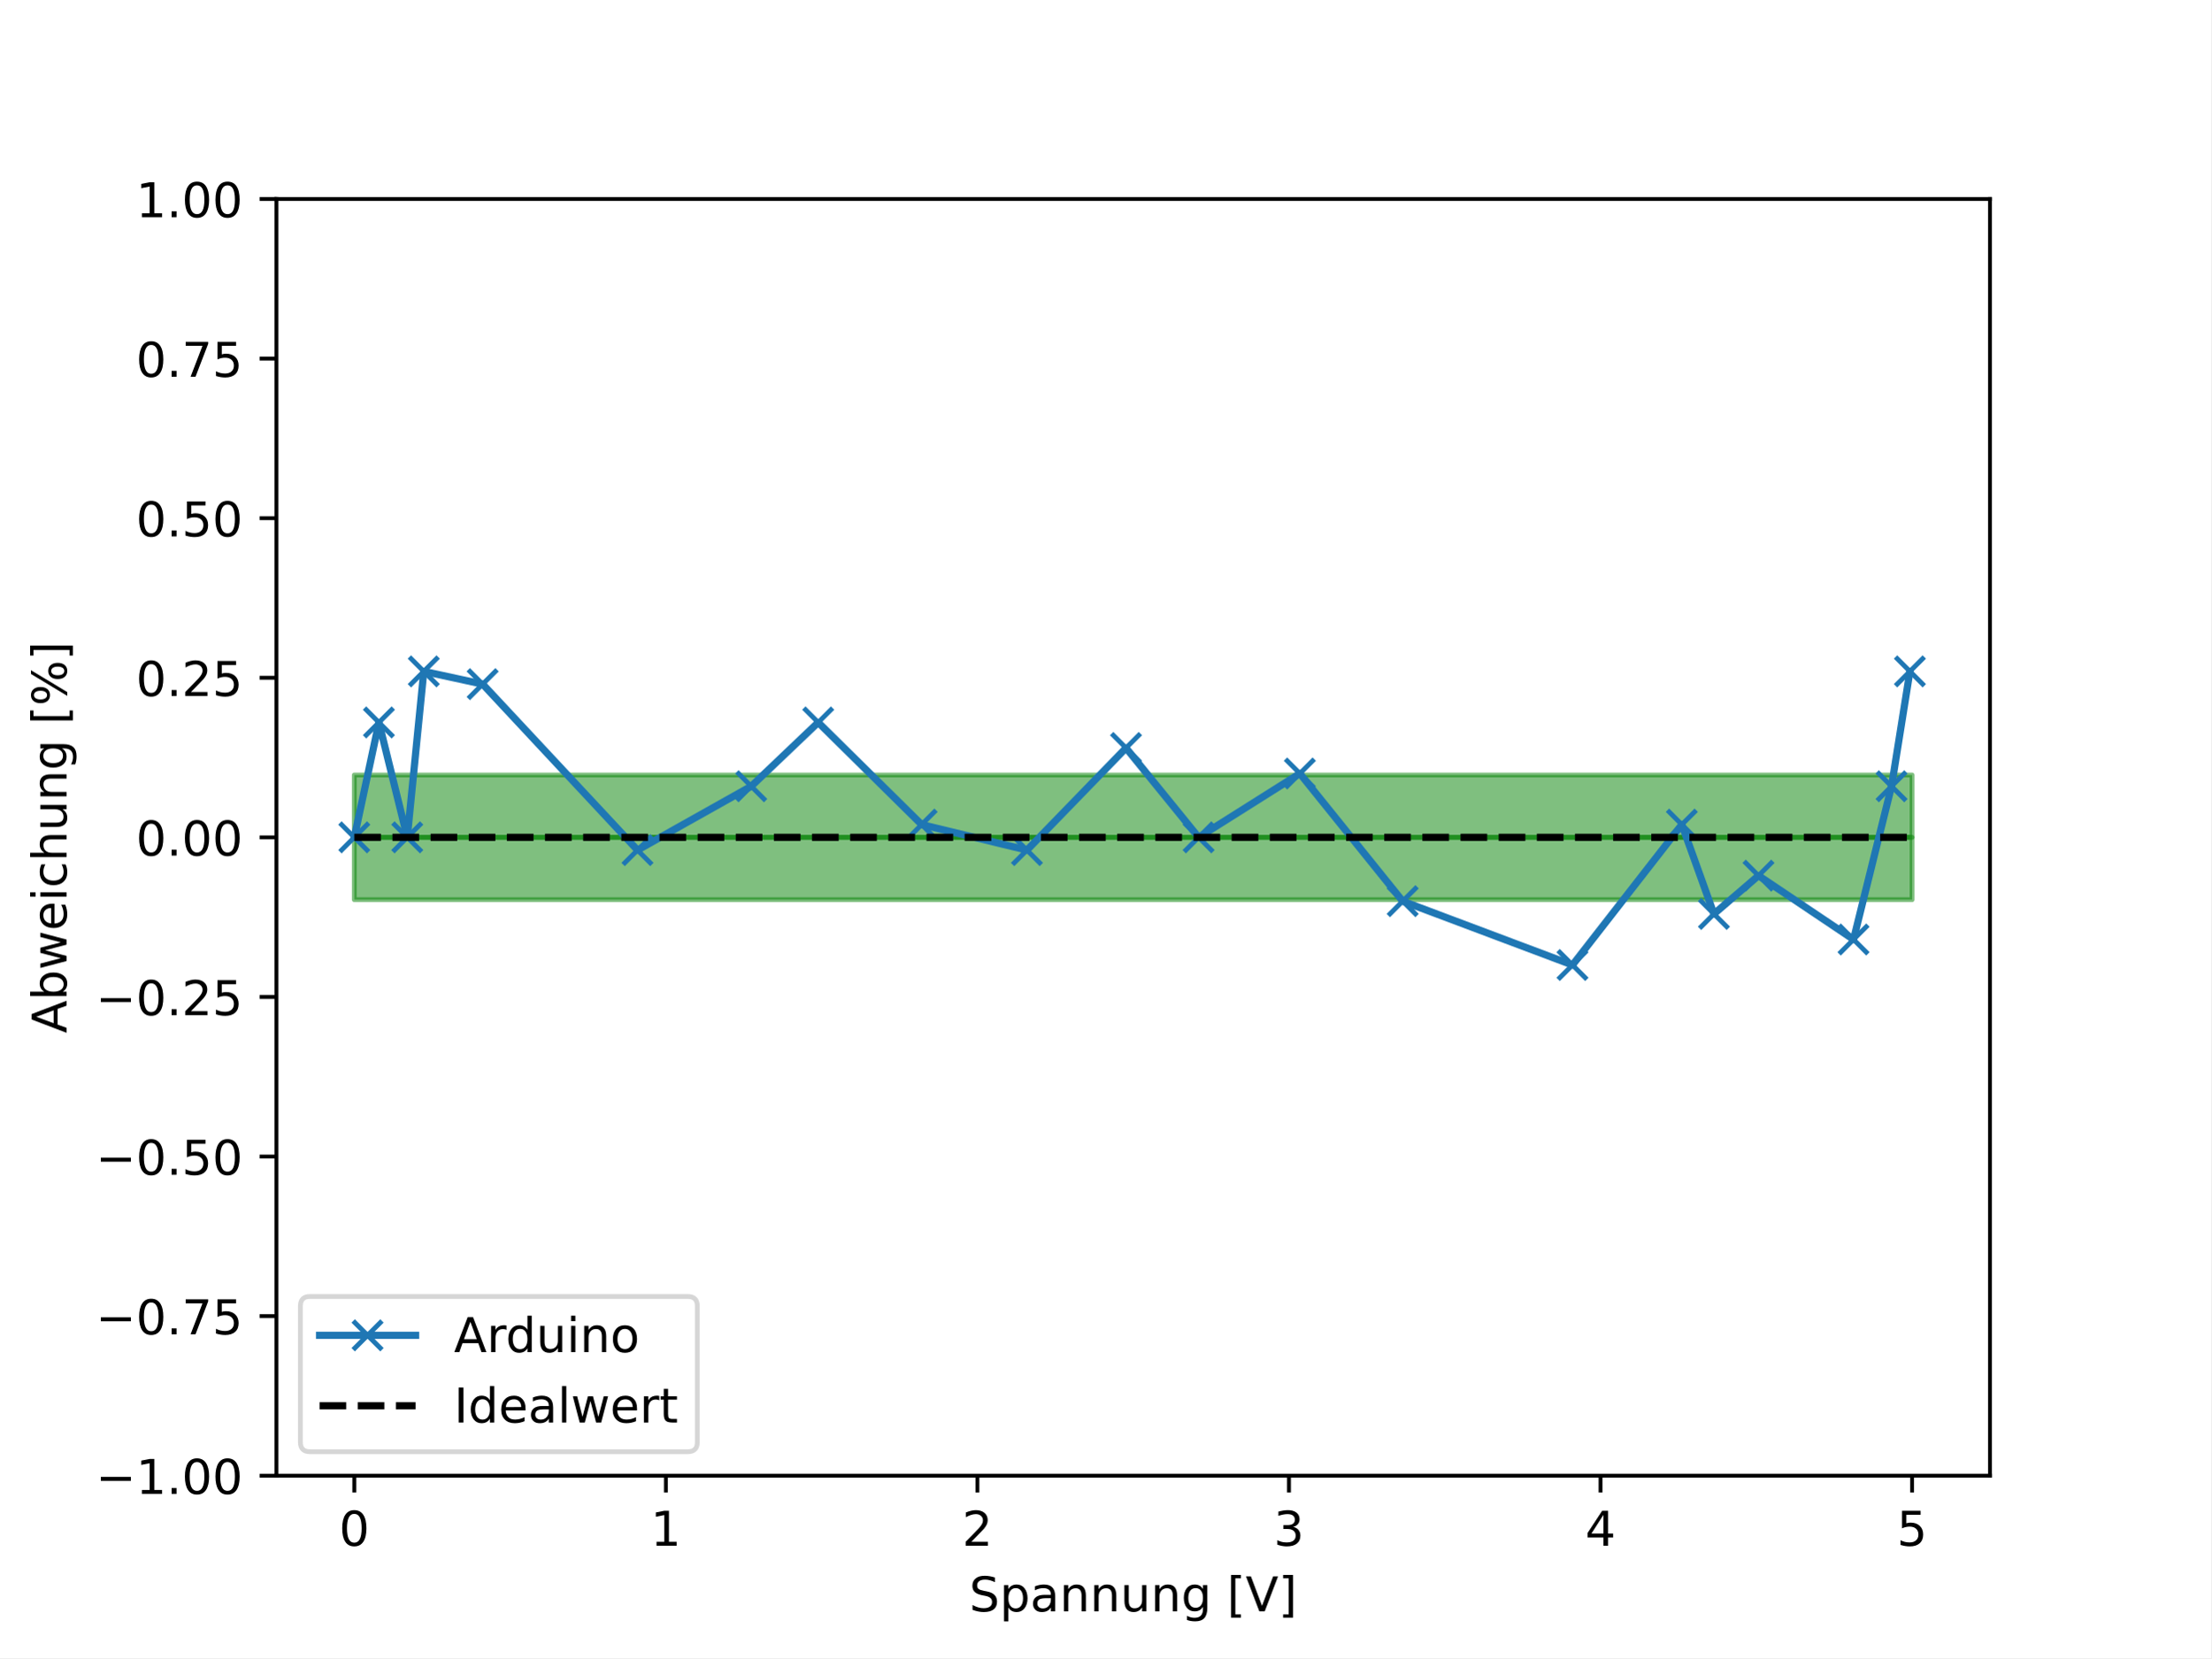
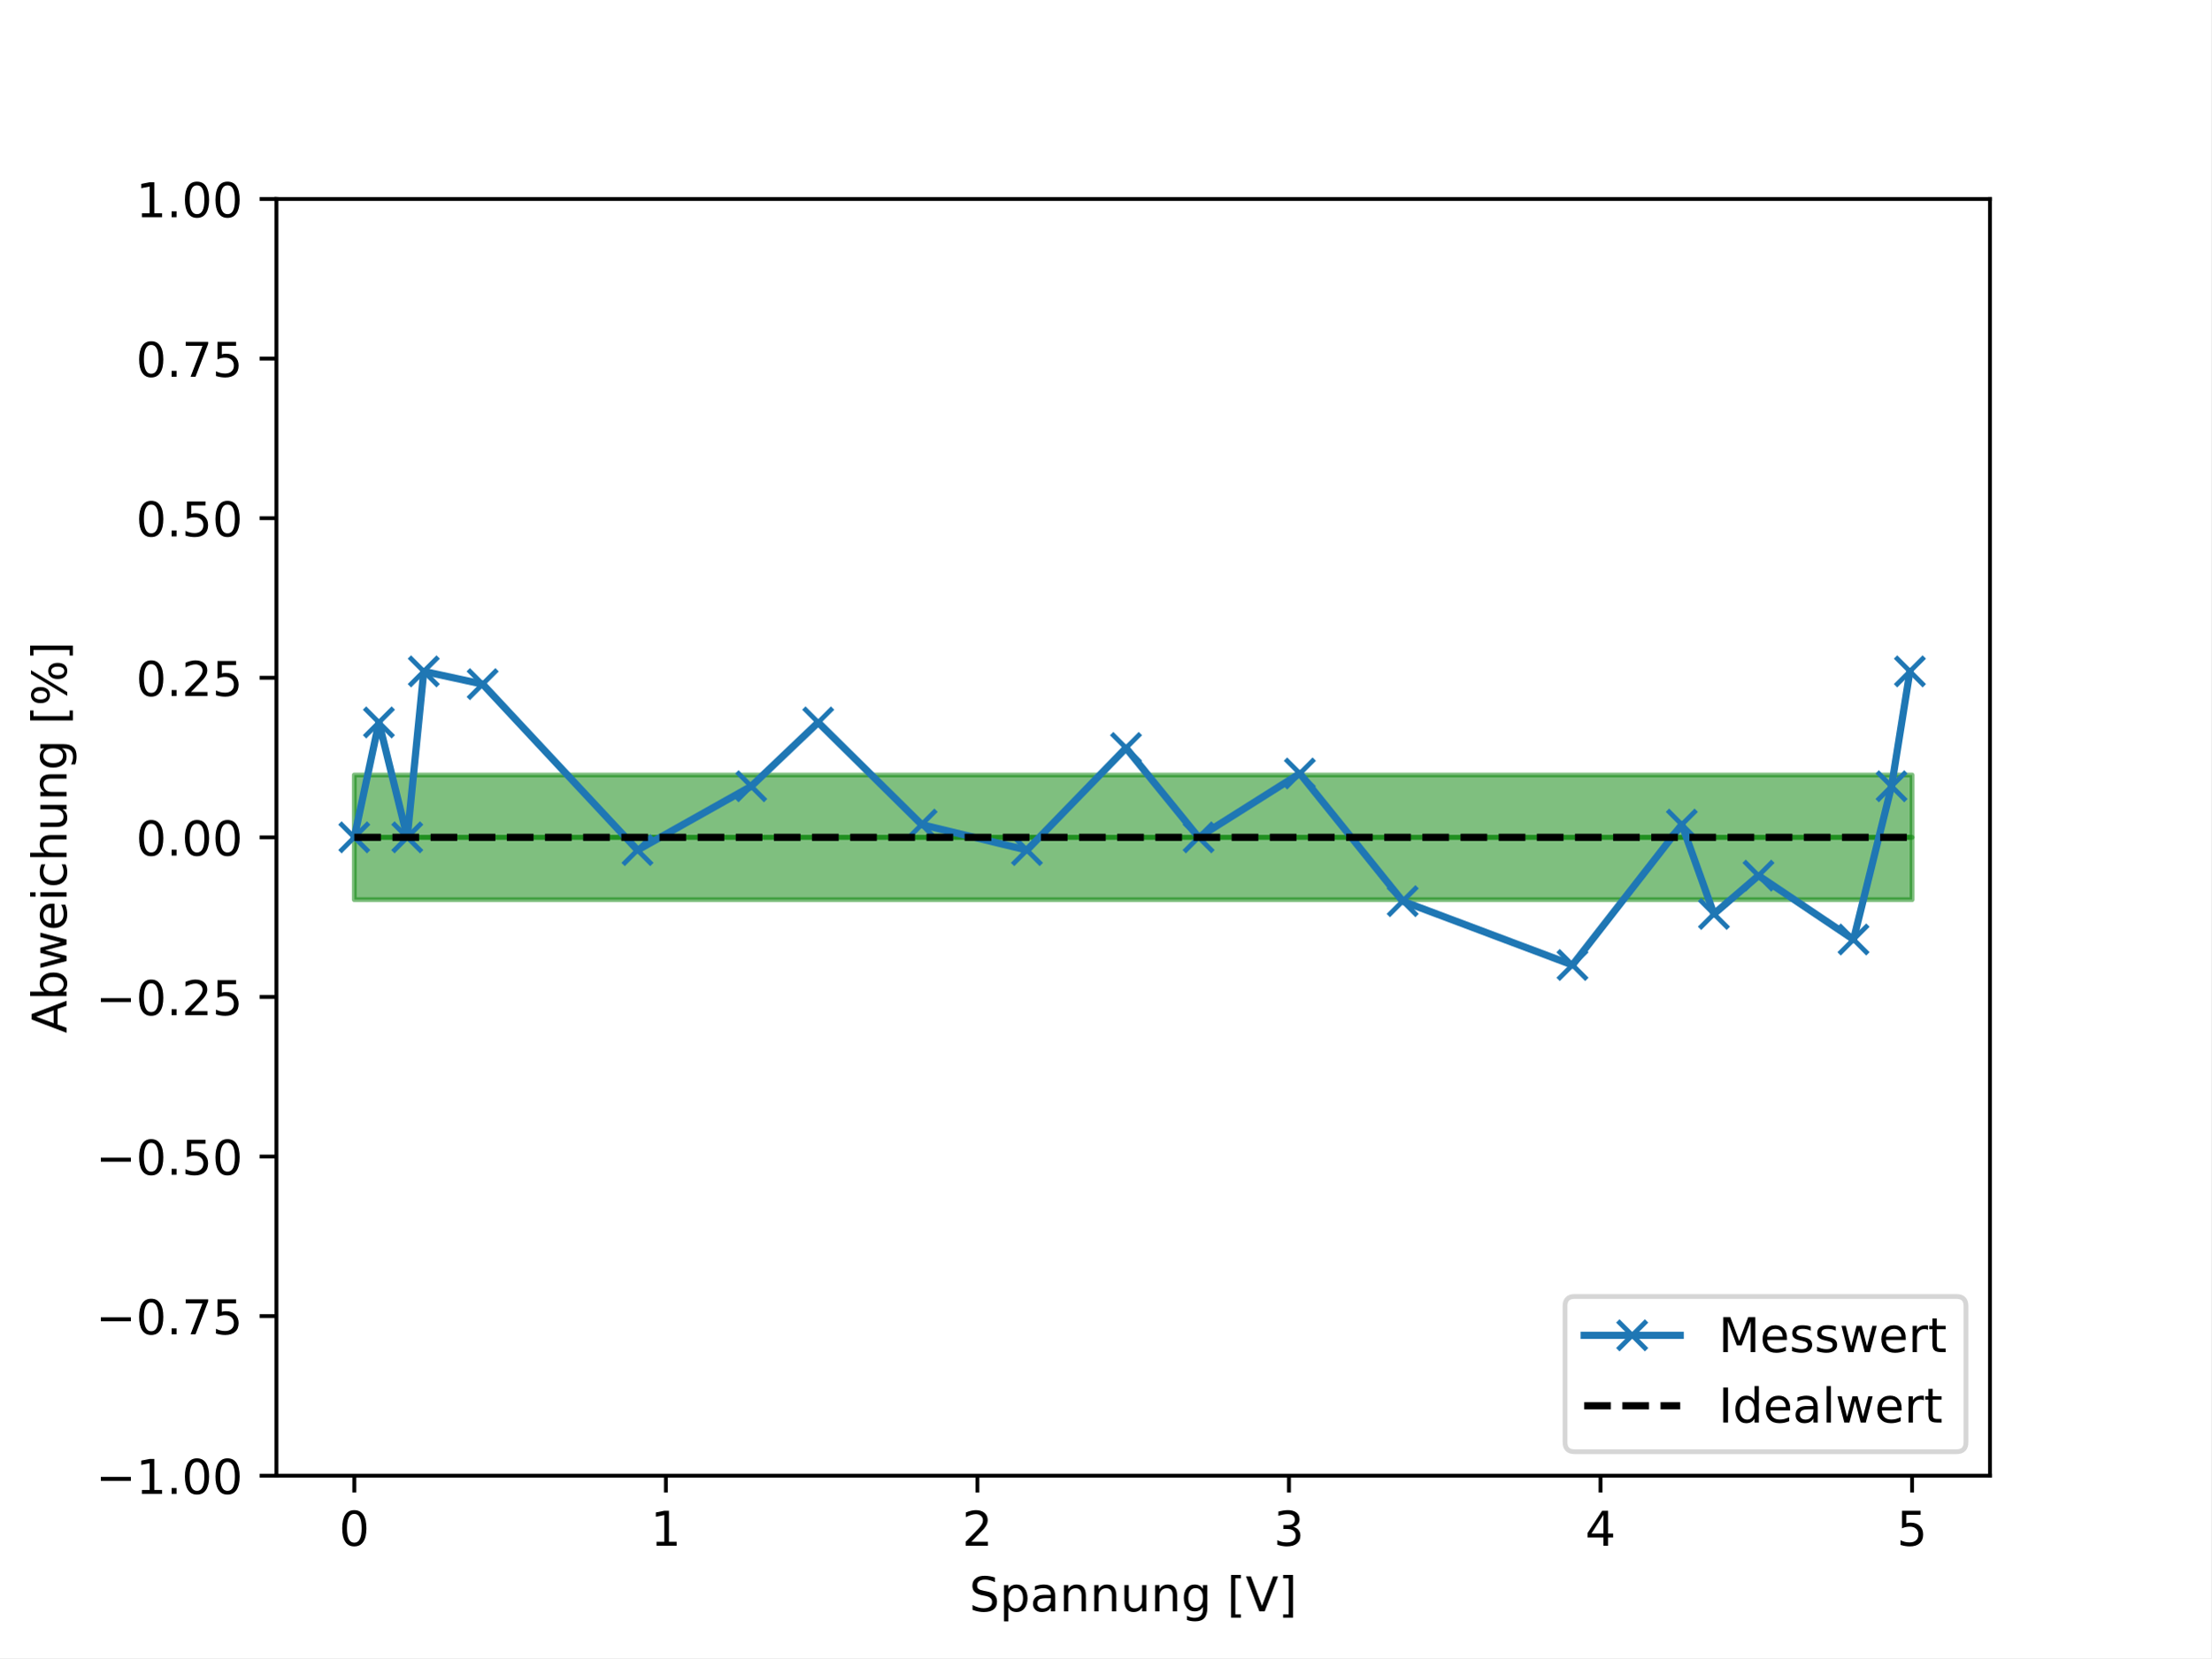
<svg xmlns="http://www.w3.org/2000/svg" xmlns:xlink="http://www.w3.org/1999/xlink" width="460.8pt" height="345.6pt" viewBox="0 0 460.8 345.6" version="1.1">
  <defs>
    <style type="text/css">*{stroke-linejoin: round; stroke-linecap: butt}</style>
  </defs>
  <g id="figure_1">
    <g id="patch_1">
      <path d="M 0 345.6  L 460.8 345.6  L 460.8 0  L 0 0  z " style="fill: #ffffff" />
    </g>
    <g id="axes_1">
      <g id="patch_2">
        <path d="M 57.6 307.584  L 414.72 307.584  L 414.72 41.472  L 57.6 41.472  z " style="fill: #ffffff" />
      </g>
      <g id="PolyCollection_1">
        <defs>
-           <path id="m1ad839e85c" d="M 73.833 -171.072  L 73.833 -184.066  L 398.487 -184.066  L 398.487 -171.072  L 398.487 -171.072  L 73.833 -171.072  z " style="stroke: #008000; stroke-opacity: 0.5" />
+           <path id="mc367adfd1e" d="M 73.833 -171.072  L 73.833 -184.066  L 398.487 -184.066  L 398.487 -171.072  L 398.487 -171.072  L 73.833 -171.072  z " style="stroke: #008000; stroke-opacity: 0.5" />
        </defs>
-         <g clip-path="url(#pd90f164722)">
-           <use xlink:href="#m1ad839e85c" x="0" y="345.6" style="fill: #008000; fill-opacity: 0.5; stroke: #008000; stroke-opacity: 0.5" />
+         <g clip-path="url(#p11827c81f6)">
+           <use xlink:href="#mc367adfd1e" x="0" y="345.6" style="fill: #008000; fill-opacity: 0.5; stroke: #008000; stroke-opacity: 0.5" />
        </g>
      </g>
      <g id="PolyCollection_2">
        <defs>
-           <path id="m5bd36f7e90" d="M 73.833 -171.072  L 73.833 -158.078  L 398.487 -158.078  L 398.487 -171.072  L 398.487 -171.072  L 73.833 -171.072  z " style="stroke: #008000; stroke-opacity: 0.5" />
+           <path id="me87ec0d3e0" d="M 73.833 -171.072  L 73.833 -158.078  L 398.487 -158.078  L 398.487 -171.072  L 398.487 -171.072  L 73.833 -171.072  z " style="stroke: #008000; stroke-opacity: 0.5" />
        </defs>
-         <g clip-path="url(#pd90f164722)">
-           <use xlink:href="#m5bd36f7e90" x="0" y="345.6" style="fill: #008000; fill-opacity: 0.5; stroke: #008000; stroke-opacity: 0.5" />
+         <g clip-path="url(#p11827c81f6)">
+           <use xlink:href="#me87ec0d3e0" x="0" y="345.6" style="fill: #008000; fill-opacity: 0.5; stroke: #008000; stroke-opacity: 0.5" />
        </g>
      </g>
      <g id="matplotlib.axis_1">
        <g id="xtick_1">
          <g id="line2d_1">
            <defs>
-               <path id="mbc96435016" d="M 0 0  L 0 3.5  " style="stroke: #000000; stroke-width: 0.8" />
-             </defs>
-             <g>
-               <use xlink:href="#mbc96435016" x="73.833" y="307.584" style="stroke: #000000; stroke-width: 0.8" />
+               <path id="md006c729c0" d="M 0 0  L 0 3.5  " style="stroke: #000000; stroke-width: 0.8" />
+             </defs>
+             <g>
+               <use xlink:href="#md006c729c0" x="73.833" y="307.584" style="stroke: #000000; stroke-width: 0.8" />
            </g>
          </g>
          <g id="text_1">
            <g transform="translate(70.65148 322.1824) scale(0.1 -0.1)">
              <defs>
                <path id="DejaVuSans-30" d="M 2034 4250  Q 1547 4250 1301 3770  Q 1056 3291 1056 2328  Q 1056 1369 1301 889  Q 1547 409 2034 409  Q 2525 409 2770 889  Q 3016 1369 3016 2328  Q 3016 3291 2770 3770  Q 2525 4250 2034 4250  z M 2034 4750  Q 2819 4750 3233 4129  Q 3647 3509 3647 2328  Q 3647 1150 3233 529  Q 2819 -91 2034 -91  Q 1250 -91 836 529  Q 422 1150 422 2328  Q 422 3509 836 4129  Q 1250 4750 2034 4750  z " transform="scale(0.015625)" />
              </defs>
              <use xlink:href="#DejaVuSans-30" />
            </g>
          </g>
        </g>
        <g id="xtick_2">
          <g id="line2d_2">
            <g>
-               <use xlink:href="#mbc96435016" x="138.764" y="307.584" style="stroke: #000000; stroke-width: 0.8" />
+               <use xlink:href="#md006c729c0" x="138.764" y="307.584" style="stroke: #000000; stroke-width: 0.8" />
            </g>
          </g>
          <g id="text_2">
            <g transform="translate(135.5824 322.1824) scale(0.1 -0.1)">
              <defs>
                <path id="DejaVuSans-31" d="M 794 531  L 1825 531  L 1825 4091  L 703 3866  L 703 4441  L 1819 4666  L 2450 4666  L 2450 531  L 3481 531  L 3481 0  L 794 0  L 794 531  z " transform="scale(0.015625)" />
              </defs>
              <use xlink:href="#DejaVuSans-31" />
            </g>
          </g>
        </g>
        <g id="xtick_3">
          <g id="line2d_3">
            <g>
-               <use xlink:href="#mbc96435016" x="203.695" y="307.584" style="stroke: #000000; stroke-width: 0.8" />
+               <use xlink:href="#md006c729c0" x="203.695" y="307.584" style="stroke: #000000; stroke-width: 0.8" />
            </g>
          </g>
          <g id="text_3">
            <g transform="translate(200.5133 322.1824) scale(0.1 -0.1)">
              <defs>
                <path id="DejaVuSans-32" d="M 1228 531  L 3431 531  L 3431 0  L 469 0  L 469 531  Q 828 903 1448 1529  Q 2069 2156 2228 2338  Q 2531 2678 2651 2914  Q 2772 3150 2772 3378  Q 2772 3750 2511 3984  Q 2250 4219 1831 4219  Q 1534 4219 1204 4116  Q 875 4013 500 3803  L 500 4441  Q 881 4594 1212 4672  Q 1544 4750 1819 4750  Q 2544 4750 2975 4387  Q 3406 4025 3406 3419  Q 3406 3131 3298 2873  Q 3191 2616 2906 2266  Q 2828 2175 2409 1742  Q 1991 1309 1228 531  z " transform="scale(0.015625)" />
              </defs>
              <use xlink:href="#DejaVuSans-32" />
            </g>
          </g>
        </g>
        <g id="xtick_4">
          <g id="line2d_4">
            <g>
-               <use xlink:href="#mbc96435016" x="268.625" y="307.584" style="stroke: #000000; stroke-width: 0.8" />
+               <use xlink:href="#md006c729c0" x="268.625" y="307.584" style="stroke: #000000; stroke-width: 0.8" />
            </g>
          </g>
          <g id="text_4">
            <g transform="translate(265.4442 322.1824) scale(0.1 -0.1)">
              <defs>
                <path id="DejaVuSans-33" d="M 2597 2516  Q 3050 2419 3304 2112  Q 3559 1806 3559 1356  Q 3559 666 3084 287  Q 2609 -91 1734 -91  Q 1441 -91 1130 -33  Q 819 25 488 141  L 488 750  Q 750 597 1062 519  Q 1375 441 1716 441  Q 2309 441 2620 675  Q 2931 909 2931 1356  Q 2931 1769 2642 2001  Q 2353 2234 1838 2234  L 1294 2234  L 1294 2753  L 1863 2753  Q 2328 2753 2575 2939  Q 2822 3125 2822 3475  Q 2822 3834 2567 4026  Q 2313 4219 1838 4219  Q 1578 4219 1281 4162  Q 984 4106 628 3988  L 628 4550  Q 988 4650 1302 4700  Q 1616 4750 1894 4750  Q 2613 4750 3031 4423  Q 3450 4097 3450 3541  Q 3450 3153 3228 2886  Q 3006 2619 2597 2516  z " transform="scale(0.015625)" />
              </defs>
              <use xlink:href="#DejaVuSans-33" />
            </g>
          </g>
        </g>
        <g id="xtick_5">
          <g id="line2d_5">
            <g>
-               <use xlink:href="#mbc96435016" x="333.556" y="307.584" style="stroke: #000000; stroke-width: 0.8" />
+               <use xlink:href="#md006c729c0" x="333.556" y="307.584" style="stroke: #000000; stroke-width: 0.8" />
            </g>
          </g>
          <g id="text_5">
            <g transform="translate(330.3751 322.1824) scale(0.1 -0.1)">
              <defs>
                <path id="DejaVuSans-34" d="M 2419 4116  L 825 1625  L 2419 1625  L 2419 4116  z M 2253 4666  L 3047 4666  L 3047 1625  L 3713 1625  L 3713 1100  L 3047 1100  L 3047 0  L 2419 0  L 2419 1100  L 313 1100  L 313 1709  L 2253 4666  z " transform="scale(0.015625)" />
              </defs>
              <use xlink:href="#DejaVuSans-34" />
            </g>
          </g>
        </g>
        <g id="xtick_6">
          <g id="line2d_6">
            <g>
-               <use xlink:href="#mbc96435016" x="398.487" y="307.584" style="stroke: #000000; stroke-width: 0.8" />
+               <use xlink:href="#md006c729c0" x="398.487" y="307.584" style="stroke: #000000; stroke-width: 0.8" />
            </g>
          </g>
          <g id="text_6">
            <g transform="translate(395.306 322.1824) scale(0.1 -0.1)">
              <defs>
                <path id="DejaVuSans-35" d="M 691 4666  L 3169 4666  L 3169 4134  L 1269 4134  L 1269 2991  Q 1406 3038 1543 3061  Q 1681 3084 1819 3084  Q 2600 3084 3056 2656  Q 3513 2228 3513 1497  Q 3513 744 3044 326  Q 2575 -91 1722 -91  Q 1428 -91 1123 -41  Q 819 9 494 109  L 494 744  Q 775 591 1075 516  Q 1375 441 1709 441  Q 2250 441 2565 725  Q 2881 1009 2881 1497  Q 2881 1984 2565 2268  Q 2250 2553 1709 2553  Q 1456 2553 1204 2497  Q 953 2441 691 2322  L 691 4666  z " transform="scale(0.015625)" />
              </defs>
              <use xlink:href="#DejaVuSans-35" />
            </g>
          </g>
        </g>
        <g id="text_7">
          <g transform="translate(201.9873 335.8606) scale(0.1 -0.1)">
            <defs>
              <path id="DejaVuSans-53" d="M 3425 4513  L 3425 3897  Q 3066 4069 2747 4153  Q 2428 4238 2131 4238  Q 1616 4238 1336 4038  Q 1056 3838 1056 3469  Q 1056 3159 1242 3001  Q 1428 2844 1947 2747  L 2328 2669  Q 3034 2534 3370 2195  Q 3706 1856 3706 1288  Q 3706 609 3251 259  Q 2797 -91 1919 -91  Q 1588 -91 1214 -16  Q 841 59 441 206  L 441 856  Q 825 641 1194 531  Q 1563 422 1919 422  Q 2459 422 2753 634  Q 3047 847 3047 1241  Q 3047 1584 2836 1778  Q 2625 1972 2144 2069  L 1759 2144  Q 1053 2284 737 2584  Q 422 2884 422 3419  Q 422 4038 858 4394  Q 1294 4750 2059 4750  Q 2388 4750 2728 4690  Q 3069 4631 3425 4513  z " transform="scale(0.015625)" />
              <path id="DejaVuSans-70" d="M 1159 525  L 1159 -1331  L 581 -1331  L 581 3500  L 1159 3500  L 1159 2969  Q 1341 3281 1617 3432  Q 1894 3584 2278 3584  Q 2916 3584 3314 3078  Q 3713 2572 3713 1747  Q 3713 922 3314 415  Q 2916 -91 2278 -91  Q 1894 -91 1617 61  Q 1341 213 1159 525  z M 3116 1747  Q 3116 2381 2855 2742  Q 2594 3103 2138 3103  Q 1681 3103 1420 2742  Q 1159 2381 1159 1747  Q 1159 1113 1420 752  Q 1681 391 2138 391  Q 2594 391 2855 752  Q 3116 1113 3116 1747  z " transform="scale(0.015625)" />
              <path id="DejaVuSans-61" d="M 2194 1759  Q 1497 1759 1228 1600  Q 959 1441 959 1056  Q 959 750 1161 570  Q 1363 391 1709 391  Q 2188 391 2477 730  Q 2766 1069 2766 1631  L 2766 1759  L 2194 1759  z M 3341 1997  L 3341 0  L 2766 0  L 2766 531  Q 2569 213 2275 61  Q 1981 -91 1556 -91  Q 1019 -91 701 211  Q 384 513 384 1019  Q 384 1609 779 1909  Q 1175 2209 1959 2209  L 2766 2209  L 2766 2266  Q 2766 2663 2505 2880  Q 2244 3097 1772 3097  Q 1472 3097 1187 3025  Q 903 2953 641 2809  L 641 3341  Q 956 3463 1253 3523  Q 1550 3584 1831 3584  Q 2591 3584 2966 3190  Q 3341 2797 3341 1997  z " transform="scale(0.015625)" />
              <path id="DejaVuSans-6e" d="M 3513 2113  L 3513 0  L 2938 0  L 2938 2094  Q 2938 2591 2744 2837  Q 2550 3084 2163 3084  Q 1697 3084 1428 2787  Q 1159 2491 1159 1978  L 1159 0  L 581 0  L 581 3500  L 1159 3500  L 1159 2956  Q 1366 3272 1645 3428  Q 1925 3584 2291 3584  Q 2894 3584 3203 3211  Q 3513 2838 3513 2113  z " transform="scale(0.015625)" />
              <path id="DejaVuSans-75" d="M 544 1381  L 544 3500  L 1119 3500  L 1119 1403  Q 1119 906 1312 657  Q 1506 409 1894 409  Q 2359 409 2629 706  Q 2900 1003 2900 1516  L 2900 3500  L 3475 3500  L 3475 0  L 2900 0  L 2900 538  Q 2691 219 2414 64  Q 2138 -91 1772 -91  Q 1169 -91 856 284  Q 544 659 544 1381  z M 1991 3584  L 1991 3584  z " transform="scale(0.015625)" />
              <path id="DejaVuSans-67" d="M 2906 1791  Q 2906 2416 2648 2759  Q 2391 3103 1925 3103  Q 1463 3103 1205 2759  Q 947 2416 947 1791  Q 947 1169 1205 825  Q 1463 481 1925 481  Q 2391 481 2648 825  Q 2906 1169 2906 1791  z M 3481 434  Q 3481 -459 3084 -895  Q 2688 -1331 1869 -1331  Q 1566 -1331 1297 -1286  Q 1028 -1241 775 -1147  L 775 -588  Q 1028 -725 1275 -790  Q 1522 -856 1778 -856  Q 2344 -856 2625 -561  Q 2906 -266 2906 331  L 2906 616  Q 2728 306 2450 153  Q 2172 0 1784 0  Q 1141 0 747 490  Q 353 981 353 1791  Q 353 2603 747 3093  Q 1141 3584 1784 3584  Q 2172 3584 2450 3431  Q 2728 3278 2906 2969  L 2906 3500  L 3481 3500  L 3481 434  z " transform="scale(0.015625)" />
              <path id="DejaVuSans-20" transform="scale(0.015625)" />
              <path id="DejaVuSans-5b" d="M 550 4863  L 1875 4863  L 1875 4416  L 1125 4416  L 1125 -397  L 1875 -397  L 1875 -844  L 550 -844  L 550 4863  z " transform="scale(0.015625)" />
              <path id="DejaVuSans-56" d="M 1831 0  L 50 4666  L 709 4666  L 2188 738  L 3669 4666  L 4325 4666  L 2547 0  L 1831 0  z " transform="scale(0.015625)" />
              <path id="DejaVuSans-5d" d="M 1947 4863  L 1947 -844  L 622 -844  L 622 -397  L 1369 -397  L 1369 4416  L 622 4416  L 622 4863  L 1947 4863  z " transform="scale(0.015625)" />
            </defs>
            <use xlink:href="#DejaVuSans-53" />
            <use xlink:href="#DejaVuSans-70" x="63.477" />
            <use xlink:href="#DejaVuSans-61" x="126.953" />
            <use xlink:href="#DejaVuSans-6e" x="188.232" />
            <use xlink:href="#DejaVuSans-6e" x="251.611" />
            <use xlink:href="#DejaVuSans-75" x="314.99" />
            <use xlink:href="#DejaVuSans-6e" x="378.369" />
            <use xlink:href="#DejaVuSans-67" x="441.748" />
            <use xlink:href="#DejaVuSans-20" x="505.225" />
            <use xlink:href="#DejaVuSans-5b" x="537.012" />
            <use xlink:href="#DejaVuSans-56" x="576.025" />
            <use xlink:href="#DejaVuSans-5d" x="644.434" />
          </g>
        </g>
      </g>
      <g id="matplotlib.axis_2">
        <g id="ytick_1">
          <g id="line2d_7">
            <defs>
-               <path id="mb02e9679a1" d="M 0 0  L -3.5 0  " style="stroke: #000000; stroke-width: 0.8" />
-             </defs>
-             <g>
-               <use xlink:href="#mb02e9679a1" x="57.6" y="307.584" style="stroke: #000000; stroke-width: 0.8" />
+               <path id="m2a649ad318" d="M 0 0  L -3.5 0  " style="stroke: #000000; stroke-width: 0.8" />
+             </defs>
+             <g>
+               <use xlink:href="#m2a649ad318" x="57.6" y="307.584" style="stroke: #000000; stroke-width: 0.8" />
            </g>
          </g>
          <g id="text_8">
            <g transform="translate(19.95469 311.3832) scale(0.1 -0.1)">
              <defs>
                <path id="DejaVuSans-2212" d="M 678 2272  L 4684 2272  L 4684 1741  L 678 1741  L 678 2272  z " transform="scale(0.015625)" />
                <path id="DejaVuSans-2e" d="M 684 794  L 1344 794  L 1344 0  L 684 0  L 684 794  z " transform="scale(0.015625)" />
              </defs>
              <use xlink:href="#DejaVuSans-2212" />
              <use xlink:href="#DejaVuSans-31" x="83.789" />
              <use xlink:href="#DejaVuSans-2e" x="147.412" />
              <use xlink:href="#DejaVuSans-30" x="179.199" />
              <use xlink:href="#DejaVuSans-30" x="242.822" />
            </g>
          </g>
        </g>
        <g id="ytick_2">
          <g id="line2d_8">
            <g>
-               <use xlink:href="#mb02e9679a1" x="57.6" y="274.32" style="stroke: #000000; stroke-width: 0.8" />
+               <use xlink:href="#m2a649ad318" x="57.6" y="274.32" style="stroke: #000000; stroke-width: 0.8" />
            </g>
          </g>
          <g id="text_9">
            <g transform="translate(19.95469 278.1192) scale(0.1 -0.1)">
              <defs>
                <path id="DejaVuSans-37" d="M 525 4666  L 3525 4666  L 3525 4397  L 1831 0  L 1172 0  L 2766 4134  L 525 4134  L 525 4666  z " transform="scale(0.015625)" />
              </defs>
              <use xlink:href="#DejaVuSans-2212" />
              <use xlink:href="#DejaVuSans-30" x="83.789" />
              <use xlink:href="#DejaVuSans-2e" x="147.412" />
              <use xlink:href="#DejaVuSans-37" x="179.199" />
              <use xlink:href="#DejaVuSans-35" x="242.822" />
            </g>
          </g>
        </g>
        <g id="ytick_3">
          <g id="line2d_9">
            <g>
-               <use xlink:href="#mb02e9679a1" x="57.6" y="241.056" style="stroke: #000000; stroke-width: 0.8" />
+               <use xlink:href="#m2a649ad318" x="57.6" y="241.056" style="stroke: #000000; stroke-width: 0.8" />
            </g>
          </g>
          <g id="text_10">
            <g transform="translate(19.95469 244.8552) scale(0.1 -0.1)">
              <use xlink:href="#DejaVuSans-2212" />
              <use xlink:href="#DejaVuSans-30" x="83.789" />
              <use xlink:href="#DejaVuSans-2e" x="147.412" />
              <use xlink:href="#DejaVuSans-35" x="179.199" />
              <use xlink:href="#DejaVuSans-30" x="242.822" />
            </g>
          </g>
        </g>
        <g id="ytick_4">
          <g id="line2d_10">
            <g>
-               <use xlink:href="#mb02e9679a1" x="57.6" y="207.792" style="stroke: #000000; stroke-width: 0.8" />
+               <use xlink:href="#m2a649ad318" x="57.6" y="207.792" style="stroke: #000000; stroke-width: 0.8" />
            </g>
          </g>
          <g id="text_11">
            <g transform="translate(19.95469 211.5912) scale(0.1 -0.1)">
              <use xlink:href="#DejaVuSans-2212" />
              <use xlink:href="#DejaVuSans-30" x="83.789" />
              <use xlink:href="#DejaVuSans-2e" x="147.412" />
              <use xlink:href="#DejaVuSans-32" x="179.199" />
              <use xlink:href="#DejaVuSans-35" x="242.822" />
            </g>
          </g>
        </g>
        <g id="ytick_5">
          <g id="line2d_11">
            <g>
-               <use xlink:href="#mb02e9679a1" x="57.6" y="174.528" style="stroke: #000000; stroke-width: 0.8" />
+               <use xlink:href="#m2a649ad318" x="57.6" y="174.528" style="stroke: #000000; stroke-width: 0.8" />
            </g>
          </g>
          <g id="text_12">
            <g transform="translate(28.33438 178.3272) scale(0.1 -0.1)">
              <use xlink:href="#DejaVuSans-30" />
              <use xlink:href="#DejaVuSans-2e" x="63.623" />
              <use xlink:href="#DejaVuSans-30" x="95.41" />
              <use xlink:href="#DejaVuSans-30" x="159.033" />
            </g>
          </g>
        </g>
        <g id="ytick_6">
          <g id="line2d_12">
            <g>
-               <use xlink:href="#mb02e9679a1" x="57.6" y="141.264" style="stroke: #000000; stroke-width: 0.8" />
+               <use xlink:href="#m2a649ad318" x="57.6" y="141.264" style="stroke: #000000; stroke-width: 0.8" />
            </g>
          </g>
          <g id="text_13">
            <g transform="translate(28.33438 145.0632) scale(0.1 -0.1)">
              <use xlink:href="#DejaVuSans-30" />
              <use xlink:href="#DejaVuSans-2e" x="63.623" />
              <use xlink:href="#DejaVuSans-32" x="95.41" />
              <use xlink:href="#DejaVuSans-35" x="159.033" />
            </g>
          </g>
        </g>
        <g id="ytick_7">
          <g id="line2d_13">
            <g>
-               <use xlink:href="#mb02e9679a1" x="57.6" y="108" style="stroke: #000000; stroke-width: 0.8" />
+               <use xlink:href="#m2a649ad318" x="57.6" y="108" style="stroke: #000000; stroke-width: 0.8" />
            </g>
          </g>
          <g id="text_14">
            <g transform="translate(28.33438 111.7992) scale(0.1 -0.1)">
              <use xlink:href="#DejaVuSans-30" />
              <use xlink:href="#DejaVuSans-2e" x="63.623" />
              <use xlink:href="#DejaVuSans-35" x="95.41" />
              <use xlink:href="#DejaVuSans-30" x="159.033" />
            </g>
          </g>
        </g>
        <g id="ytick_8">
          <g id="line2d_14">
            <g>
-               <use xlink:href="#mb02e9679a1" x="57.6" y="74.736" style="stroke: #000000; stroke-width: 0.8" />
+               <use xlink:href="#m2a649ad318" x="57.6" y="74.736" style="stroke: #000000; stroke-width: 0.8" />
            </g>
          </g>
          <g id="text_15">
            <g transform="translate(28.33438 78.53522) scale(0.1 -0.1)">
              <use xlink:href="#DejaVuSans-30" />
              <use xlink:href="#DejaVuSans-2e" x="63.623" />
              <use xlink:href="#DejaVuSans-37" x="95.41" />
              <use xlink:href="#DejaVuSans-35" x="159.033" />
            </g>
          </g>
        </g>
        <g id="ytick_9">
          <g id="line2d_15">
            <g>
-               <use xlink:href="#mb02e9679a1" x="57.6" y="41.472" style="stroke: #000000; stroke-width: 0.8" />
+               <use xlink:href="#m2a649ad318" x="57.6" y="41.472" style="stroke: #000000; stroke-width: 0.8" />
            </g>
          </g>
          <g id="text_16">
            <g transform="translate(28.33438 45.27122) scale(0.1 -0.1)">
              <use xlink:href="#DejaVuSans-31" />
              <use xlink:href="#DejaVuSans-2e" x="63.623" />
              <use xlink:href="#DejaVuSans-30" x="95.41" />
              <use xlink:href="#DejaVuSans-30" x="159.033" />
            </g>
          </g>
        </g>
        <g id="text_17">
          <g transform="translate(13.875 215.3483) rotate(-90) scale(0.1 -0.1)">
            <defs>
              <path id="DejaVuSans-41" d="M 2188 4044  L 1331 1722  L 3047 1722  L 2188 4044  z M 1831 4666  L 2547 4666  L 4325 0  L 3669 0  L 3244 1197  L 1141 1197  L 716 0  L 50 0  L 1831 4666  z " transform="scale(0.015625)" />
              <path id="DejaVuSans-62" d="M 3116 1747  Q 3116 2381 2855 2742  Q 2594 3103 2138 3103  Q 1681 3103 1420 2742  Q 1159 2381 1159 1747  Q 1159 1113 1420 752  Q 1681 391 2138 391  Q 2594 391 2855 752  Q 3116 1113 3116 1747  z M 1159 2969  Q 1341 3281 1617 3432  Q 1894 3584 2278 3584  Q 2916 3584 3314 3078  Q 3713 2572 3713 1747  Q 3713 922 3314 415  Q 2916 -91 2278 -91  Q 1894 -91 1617 61  Q 1341 213 1159 525  L 1159 0  L 581 0  L 581 4863  L 1159 4863  L 1159 2969  z " transform="scale(0.015625)" />
              <path id="DejaVuSans-77" d="M 269 3500  L 844 3500  L 1563 769  L 2278 3500  L 2956 3500  L 3675 769  L 4391 3500  L 4966 3500  L 4050 0  L 3372 0  L 2619 2869  L 1863 0  L 1184 0  L 269 3500  z " transform="scale(0.015625)" />
              <path id="DejaVuSans-65" d="M 3597 1894  L 3597 1613  L 953 1613  Q 991 1019 1311 708  Q 1631 397 2203 397  Q 2534 397 2845 478  Q 3156 559 3463 722  L 3463 178  Q 3153 47 2828 -22  Q 2503 -91 2169 -91  Q 1331 -91 842 396  Q 353 884 353 1716  Q 353 2575 817 3079  Q 1281 3584 2069 3584  Q 2775 3584 3186 3129  Q 3597 2675 3597 1894  z M 3022 2063  Q 3016 2534 2758 2815  Q 2500 3097 2075 3097  Q 1594 3097 1305 2825  Q 1016 2553 972 2059  L 3022 2063  z " transform="scale(0.015625)" />
              <path id="DejaVuSans-69" d="M 603 3500  L 1178 3500  L 1178 0  L 603 0  L 603 3500  z M 603 4863  L 1178 4863  L 1178 4134  L 603 4134  L 603 4863  z " transform="scale(0.015625)" />
              <path id="DejaVuSans-63" d="M 3122 3366  L 3122 2828  Q 2878 2963 2633 3030  Q 2388 3097 2138 3097  Q 1578 3097 1268 2742  Q 959 2388 959 1747  Q 959 1106 1268 751  Q 1578 397 2138 397  Q 2388 397 2633 464  Q 2878 531 3122 666  L 3122 134  Q 2881 22 2623 -34  Q 2366 -91 2075 -91  Q 1284 -91 818 406  Q 353 903 353 1747  Q 353 2603 823 3093  Q 1294 3584 2113 3584  Q 2378 3584 2631 3529  Q 2884 3475 3122 3366  z " transform="scale(0.015625)" />
              <path id="DejaVuSans-68" d="M 3513 2113  L 3513 0  L 2938 0  L 2938 2094  Q 2938 2591 2744 2837  Q 2550 3084 2163 3084  Q 1697 3084 1428 2787  Q 1159 2491 1159 1978  L 1159 0  L 581 0  L 581 4863  L 1159 4863  L 1159 2956  Q 1366 3272 1645 3428  Q 1925 3584 2291 3584  Q 2894 3584 3203 3211  Q 3513 2838 3513 2113  z " transform="scale(0.015625)" />
              <path id="DejaVuSans-25" d="M 4653 2053  Q 4381 2053 4226 1822  Q 4072 1591 4072 1178  Q 4072 772 4226 539  Q 4381 306 4653 306  Q 4919 306 5073 539  Q 5228 772 5228 1178  Q 5228 1588 5073 1820  Q 4919 2053 4653 2053  z M 4653 2450  Q 5147 2450 5437 2106  Q 5728 1763 5728 1178  Q 5728 594 5436 251  Q 5144 -91 4653 -91  Q 4153 -91 3862 251  Q 3572 594 3572 1178  Q 3572 1766 3864 2108  Q 4156 2450 4653 2450  z M 1428 4353  Q 1159 4353 1004 4120  Q 850 3888 850 3481  Q 850 3069 1003 2837  Q 1156 2606 1428 2606  Q 1700 2606 1854 2837  Q 2009 3069 2009 3481  Q 2009 3884 1853 4118  Q 1697 4353 1428 4353  z M 4250 4750  L 4750 4750  L 1831 -91  L 1331 -91  L 4250 4750  z M 1428 4750  Q 1922 4750 2215 4408  Q 2509 4066 2509 3481  Q 2509 2891 2217 2550  Q 1925 2209 1428 2209  Q 931 2209 642 2551  Q 353 2894 353 3481  Q 353 4063 643 4406  Q 934 4750 1428 4750  z " transform="scale(0.015625)" />
            </defs>
            <use xlink:href="#DejaVuSans-41" />
            <use xlink:href="#DejaVuSans-62" x="68.408" />
            <use xlink:href="#DejaVuSans-77" x="131.885" />
            <use xlink:href="#DejaVuSans-65" x="213.672" />
            <use xlink:href="#DejaVuSans-69" x="275.195" />
            <use xlink:href="#DejaVuSans-63" x="302.979" />
            <use xlink:href="#DejaVuSans-68" x="357.959" />
            <use xlink:href="#DejaVuSans-75" x="421.338" />
            <use xlink:href="#DejaVuSans-6e" x="484.717" />
            <use xlink:href="#DejaVuSans-67" x="548.096" />
            <use xlink:href="#DejaVuSans-20" x="611.572" />
            <use xlink:href="#DejaVuSans-5b" x="643.359" />
            <use xlink:href="#DejaVuSans-25" x="682.373" />
            <use xlink:href="#DejaVuSans-5d" x="777.393" />
          </g>
        </g>
      </g>
      <g id="line2d_16">
-         <path d="M 73.833 174.528  L 78.962 150.578  L 84.871 174.528  L 88.312 139.933  L 100.584 142.595  L 132.855 177.189  L 156.555 163.884  L 170.515 150.578  L 192.072 171.867  L 214.019 177.189  L 234.667 155.9  L 249.795 174.528  L 270.898 161.222  L 292.325 187.834  L 327.713 201.139  L 350.503 171.867  L 357.191 190.495  L 366.476 182.511  L 386.28 195.817  L 394.202 163.884  L 398.033 139.933  " clip-path="url(#pd90f164722)" style="fill: none; stroke: #1f77b4; stroke-width: 1.5; stroke-linecap: square" />
+         <path d="M 73.833 174.528  L 78.962 150.578  L 84.871 174.528  L 88.312 139.933  L 100.584 142.595  L 132.855 177.189  L 156.555 163.884  L 170.515 150.578  L 192.072 171.867  L 214.019 177.189  L 234.667 155.9  L 249.795 174.528  L 270.898 161.222  L 292.325 187.834  L 327.713 201.139  L 350.503 171.867  L 357.191 190.495  L 366.476 182.511  L 386.28 195.817  L 394.202 163.884  L 398.033 139.933  " clip-path="url(#p11827c81f6)" style="fill: none; stroke: #1f77b4; stroke-width: 1.5; stroke-linecap: square" />
        <defs>
-           <path id="md6859a452e" d="M -3 3  L 3 -3  M -3 -3  L 3 3  " style="stroke: #1f77b4" />
+           <path id="m45788893ad" d="M -3 3  L 3 -3  M -3 -3  L 3 3  " style="stroke: #1f77b4" />
        </defs>
-         <g clip-path="url(#pd90f164722)">
-           <use xlink:href="#md6859a452e" x="73.833" y="174.528" style="fill: #1f77b4; stroke: #1f77b4" />
-           <use xlink:href="#md6859a452e" x="78.962" y="150.578" style="fill: #1f77b4; stroke: #1f77b4" />
-           <use xlink:href="#md6859a452e" x="84.871" y="174.528" style="fill: #1f77b4; stroke: #1f77b4" />
-           <use xlink:href="#md6859a452e" x="88.312" y="139.933" style="fill: #1f77b4; stroke: #1f77b4" />
-           <use xlink:href="#md6859a452e" x="100.584" y="142.595" style="fill: #1f77b4; stroke: #1f77b4" />
-           <use xlink:href="#md6859a452e" x="132.855" y="177.189" style="fill: #1f77b4; stroke: #1f77b4" />
-           <use xlink:href="#md6859a452e" x="156.555" y="163.884" style="fill: #1f77b4; stroke: #1f77b4" />
-           <use xlink:href="#md6859a452e" x="170.515" y="150.578" style="fill: #1f77b4; stroke: #1f77b4" />
-           <use xlink:href="#md6859a452e" x="192.072" y="171.867" style="fill: #1f77b4; stroke: #1f77b4" />
-           <use xlink:href="#md6859a452e" x="214.019" y="177.189" style="fill: #1f77b4; stroke: #1f77b4" />
-           <use xlink:href="#md6859a452e" x="234.667" y="155.9" style="fill: #1f77b4; stroke: #1f77b4" />
-           <use xlink:href="#md6859a452e" x="249.795" y="174.528" style="fill: #1f77b4; stroke: #1f77b4" />
-           <use xlink:href="#md6859a452e" x="270.898" y="161.222" style="fill: #1f77b4; stroke: #1f77b4" />
-           <use xlink:href="#md6859a452e" x="292.325" y="187.834" style="fill: #1f77b4; stroke: #1f77b4" />
-           <use xlink:href="#md6859a452e" x="327.713" y="201.139" style="fill: #1f77b4; stroke: #1f77b4" />
-           <use xlink:href="#md6859a452e" x="350.503" y="171.867" style="fill: #1f77b4; stroke: #1f77b4" />
-           <use xlink:href="#md6859a452e" x="357.191" y="190.495" style="fill: #1f77b4; stroke: #1f77b4" />
-           <use xlink:href="#md6859a452e" x="366.476" y="182.511" style="fill: #1f77b4; stroke: #1f77b4" />
-           <use xlink:href="#md6859a452e" x="386.28" y="195.817" style="fill: #1f77b4; stroke: #1f77b4" />
-           <use xlink:href="#md6859a452e" x="394.202" y="163.884" style="fill: #1f77b4; stroke: #1f77b4" />
-           <use xlink:href="#md6859a452e" x="398.033" y="139.933" style="fill: #1f77b4; stroke: #1f77b4" />
+         <g clip-path="url(#p11827c81f6)">
+           <use xlink:href="#m45788893ad" x="73.833" y="174.528" style="fill: #1f77b4; stroke: #1f77b4" />
+           <use xlink:href="#m45788893ad" x="78.962" y="150.578" style="fill: #1f77b4; stroke: #1f77b4" />
+           <use xlink:href="#m45788893ad" x="84.871" y="174.528" style="fill: #1f77b4; stroke: #1f77b4" />
+           <use xlink:href="#m45788893ad" x="88.312" y="139.933" style="fill: #1f77b4; stroke: #1f77b4" />
+           <use xlink:href="#m45788893ad" x="100.584" y="142.595" style="fill: #1f77b4; stroke: #1f77b4" />
+           <use xlink:href="#m45788893ad" x="132.855" y="177.189" style="fill: #1f77b4; stroke: #1f77b4" />
+           <use xlink:href="#m45788893ad" x="156.555" y="163.884" style="fill: #1f77b4; stroke: #1f77b4" />
+           <use xlink:href="#m45788893ad" x="170.515" y="150.578" style="fill: #1f77b4; stroke: #1f77b4" />
+           <use xlink:href="#m45788893ad" x="192.072" y="171.867" style="fill: #1f77b4; stroke: #1f77b4" />
+           <use xlink:href="#m45788893ad" x="214.019" y="177.189" style="fill: #1f77b4; stroke: #1f77b4" />
+           <use xlink:href="#m45788893ad" x="234.667" y="155.9" style="fill: #1f77b4; stroke: #1f77b4" />
+           <use xlink:href="#m45788893ad" x="249.795" y="174.528" style="fill: #1f77b4; stroke: #1f77b4" />
+           <use xlink:href="#m45788893ad" x="270.898" y="161.222" style="fill: #1f77b4; stroke: #1f77b4" />
+           <use xlink:href="#m45788893ad" x="292.325" y="187.834" style="fill: #1f77b4; stroke: #1f77b4" />
+           <use xlink:href="#m45788893ad" x="327.713" y="201.139" style="fill: #1f77b4; stroke: #1f77b4" />
+           <use xlink:href="#m45788893ad" x="350.503" y="171.867" style="fill: #1f77b4; stroke: #1f77b4" />
+           <use xlink:href="#m45788893ad" x="357.191" y="190.495" style="fill: #1f77b4; stroke: #1f77b4" />
+           <use xlink:href="#m45788893ad" x="366.476" y="182.511" style="fill: #1f77b4; stroke: #1f77b4" />
+           <use xlink:href="#m45788893ad" x="386.28" y="195.817" style="fill: #1f77b4; stroke: #1f77b4" />
+           <use xlink:href="#m45788893ad" x="394.202" y="163.884" style="fill: #1f77b4; stroke: #1f77b4" />
+           <use xlink:href="#m45788893ad" x="398.033" y="139.933" style="fill: #1f77b4; stroke: #1f77b4" />
        </g>
      </g>
      <g id="line2d_17">
-         <path d="M 73.833 174.528  L 398.487 174.528  " clip-path="url(#pd90f164722)" style="fill: none; stroke-dasharray: 5.55,2.4; stroke-dashoffset: 0; stroke: #000000; stroke-width: 1.5" />
+         <path d="M 73.833 174.528  L 398.487 174.528  " clip-path="url(#p11827c81f6)" style="fill: none; stroke-dasharray: 5.55,2.4; stroke-dashoffset: 0; stroke: #000000; stroke-width: 1.5" />
      </g>
      <g id="patch_3">
        <path d="M 57.6 307.584  L 57.6 41.472  " style="fill: none; stroke: #000000; stroke-width: 0.8; stroke-linejoin: miter; stroke-linecap: square" />
      </g>
      <g id="patch_4">
        <path d="M 414.72 307.584  L 414.72 41.472  " style="fill: none; stroke: #000000; stroke-width: 0.8; stroke-linejoin: miter; stroke-linecap: square" />
      </g>
      <g id="patch_5">
        <path d="M 57.6 307.584  L 414.72 307.584  " style="fill: none; stroke: #000000; stroke-width: 0.8; stroke-linejoin: miter; stroke-linecap: square" />
      </g>
      <g id="patch_6">
        <path d="M 57.6 41.472  L 414.72 41.472  " style="fill: none; stroke: #000000; stroke-width: 0.8; stroke-linejoin: miter; stroke-linecap: square" />
      </g>
      <g id="legend_1">
        <g id="patch_7">
-           <path d="M 64.6 302.584  L 143.32 302.584  Q 145.32 302.584 145.32 300.584  L 145.32 272.228  Q 145.32 270.228 143.32 270.228  L 64.6 270.228  Q 62.6 270.228 62.6 272.228  L 62.6 300.584  Q 62.6 302.584 64.6 302.584  z " style="fill: #ffffff; opacity: 0.8; stroke: #cccccc; stroke-linejoin: miter" />
+           <path d="M 328.158 302.584  L 407.72 302.584  Q 409.72 302.584 409.72 300.584  L 409.72 272.228  Q 409.72 270.228 407.72 270.228  L 328.158 270.228  Q 326.158 270.228 326.158 272.228  L 326.158 300.584  Q 326.158 302.584 328.158 302.584  z " style="fill: #ffffff; opacity: 0.8; stroke: #cccccc; stroke-linejoin: miter" />
        </g>
        <g id="line2d_18">
-           <path d="M 66.6 278.326  L 76.6 278.326  L 86.6 278.326  " style="fill: none; stroke: #1f77b4; stroke-width: 1.5; stroke-linecap: square" />
+           <path d="M 330.158 278.326  L 340.158 278.326  L 350.158 278.326  " style="fill: none; stroke: #1f77b4; stroke-width: 1.5; stroke-linecap: square" />
          <g>
-             <use xlink:href="#md6859a452e" x="76.6" y="278.326" style="fill: #1f77b4; stroke: #1f77b4" />
+             <use xlink:href="#m45788893ad" x="340.158" y="278.326" style="fill: #1f77b4; stroke: #1f77b4" />
          </g>
        </g>
        <g id="text_18">
-           <g transform="translate(94.6 281.8262) scale(0.1 -0.1)">
-             <defs>
+           <g transform="translate(358.1575 281.8262) scale(0.1 -0.1)">
+             <defs>
+               <path id="DejaVuSans-4d" d="M 628 4666  L 1569 4666  L 2759 1491  L 3956 4666  L 4897 4666  L 4897 0  L 4281 0  L 4281 4097  L 3078 897  L 2444 897  L 1241 4097  L 1241 0  L 628 0  L 628 4666  z " transform="scale(0.015625)" />
+               <path id="DejaVuSans-73" d="M 2834 3397  L 2834 2853  Q 2591 2978 2328 3040  Q 2066 3103 1784 3103  Q 1356 3103 1142 2972  Q 928 2841 928 2578  Q 928 2378 1081 2264  Q 1234 2150 1697 2047  L 1894 2003  Q 2506 1872 2764 1633  Q 3022 1394 3022 966  Q 3022 478 2636 193  Q 2250 -91 1575 -91  Q 1294 -91 989 -36  Q 684 19 347 128  L 347 722  Q 666 556 975 473  Q 1284 391 1588 391  Q 1994 391 2212 530  Q 2431 669 2431 922  Q 2431 1156 2273 1281  Q 2116 1406 1581 1522  L 1381 1569  Q 847 1681 609 1914  Q 372 2147 372 2553  Q 372 3047 722 3315  Q 1072 3584 1716 3584  Q 2034 3584 2315 3537  Q 2597 3491 2834 3397  z " transform="scale(0.015625)" />
              <path id="DejaVuSans-72" d="M 2631 2963  Q 2534 3019 2420 3045  Q 2306 3072 2169 3072  Q 1681 3072 1420 2755  Q 1159 2438 1159 1844  L 1159 0  L 581 0  L 581 3500  L 1159 3500  L 1159 2956  Q 1341 3275 1631 3429  Q 1922 3584 2338 3584  Q 2397 3584 2469 3576  Q 2541 3569 2628 3553  L 2631 2963  z " transform="scale(0.015625)" />
+               <path id="DejaVuSans-74" d="M 1172 4494  L 1172 3500  L 2356 3500  L 2356 3053  L 1172 3053  L 1172 1153  Q 1172 725 1289 603  Q 1406 481 1766 481  L 2356 481  L 2356 0  L 1766 0  Q 1100 0 847 248  Q 594 497 594 1153  L 594 3053  L 172 3053  L 172 3500  L 594 3500  L 594 4494  L 1172 4494  z " transform="scale(0.015625)" />
+             </defs>
+             <use xlink:href="#DejaVuSans-4d" />
+             <use xlink:href="#DejaVuSans-65" x="86.279" />
+             <use xlink:href="#DejaVuSans-73" x="147.803" />
+             <use xlink:href="#DejaVuSans-73" x="199.902" />
+             <use xlink:href="#DejaVuSans-77" x="252.002" />
+             <use xlink:href="#DejaVuSans-65" x="333.789" />
+             <use xlink:href="#DejaVuSans-72" x="395.312" />
+             <use xlink:href="#DejaVuSans-74" x="436.426" />
+           </g>
+         </g>
+         <g id="line2d_19">
+           <path d="M 330.158 293.004  L 340.158 293.004  L 350.158 293.004  " style="fill: none; stroke-dasharray: 5.55,2.4; stroke-dashoffset: 0; stroke: #000000; stroke-width: 1.5" />
+         </g>
+         <g id="text_19">
+           <g transform="translate(358.1575 296.5043) scale(0.1 -0.1)">
+             <defs>
+               <path id="DejaVuSans-49" d="M 628 4666  L 1259 4666  L 1259 0  L 628 0  L 628 4666  z " transform="scale(0.015625)" />
              <path id="DejaVuSans-64" d="M 2906 2969  L 2906 4863  L 3481 4863  L 3481 0  L 2906 0  L 2906 525  Q 2725 213 2448 61  Q 2172 -91 1784 -91  Q 1150 -91 751 415  Q 353 922 353 1747  Q 353 2572 751 3078  Q 1150 3584 1784 3584  Q 2172 3584 2448 3432  Q 2725 3281 2906 2969  z M 947 1747  Q 947 1113 1208 752  Q 1469 391 1925 391  Q 2381 391 2643 752  Q 2906 1113 2906 1747  Q 2906 2381 2643 2742  Q 2381 3103 1925 3103  Q 1469 3103 1208 2742  Q 947 2381 947 1747  z " transform="scale(0.015625)" />
-               <path id="DejaVuSans-6f" d="M 1959 3097  Q 1497 3097 1228 2736  Q 959 2375 959 1747  Q 959 1119 1226 758  Q 1494 397 1959 397  Q 2419 397 2687 759  Q 2956 1122 2956 1747  Q 2956 2369 2687 2733  Q 2419 3097 1959 3097  z M 1959 3584  Q 2709 3584 3137 3096  Q 3566 2609 3566 1747  Q 3566 888 3137 398  Q 2709 -91 1959 -91  Q 1206 -91 779 398  Q 353 888 353 1747  Q 353 2609 779 3096  Q 1206 3584 1959 3584  z " transform="scale(0.015625)" />
-             </defs>
-             <use xlink:href="#DejaVuSans-41" />
-             <use xlink:href="#DejaVuSans-72" x="68.408" />
-             <use xlink:href="#DejaVuSans-64" x="107.771" />
-             <use xlink:href="#DejaVuSans-75" x="171.248" />
-             <use xlink:href="#DejaVuSans-69" x="234.627" />
-             <use xlink:href="#DejaVuSans-6e" x="262.41" />
-             <use xlink:href="#DejaVuSans-6f" x="325.789" />
-           </g>
-         </g>
-         <g id="line2d_19">
-           <path d="M 66.6 293.004  L 76.6 293.004  L 86.6 293.004  " style="fill: none; stroke-dasharray: 5.55,2.4; stroke-dashoffset: 0; stroke: #000000; stroke-width: 1.5" />
-         </g>
-         <g id="text_19">
-           <g transform="translate(94.6 296.5043) scale(0.1 -0.1)">
-             <defs>
-               <path id="DejaVuSans-49" d="M 628 4666  L 1259 4666  L 1259 0  L 628 0  L 628 4666  z " transform="scale(0.015625)" />
              <path id="DejaVuSans-6c" d="M 603 4863  L 1178 4863  L 1178 0  L 603 0  L 603 4863  z " transform="scale(0.015625)" />
-               <path id="DejaVuSans-74" d="M 1172 4494  L 1172 3500  L 2356 3500  L 2356 3053  L 1172 3053  L 1172 1153  Q 1172 725 1289 603  Q 1406 481 1766 481  L 2356 481  L 2356 0  L 1766 0  Q 1100 0 847 248  Q 594 497 594 1153  L 594 3053  L 172 3053  L 172 3500  L 594 3500  L 594 4494  L 1172 4494  z " transform="scale(0.015625)" />
            </defs>
            <use xlink:href="#DejaVuSans-49" />
            <use xlink:href="#DejaVuSans-64" x="29.492" />
            <use xlink:href="#DejaVuSans-65" x="92.969" />
            <use xlink:href="#DejaVuSans-61" x="154.492" />
            <use xlink:href="#DejaVuSans-6c" x="215.771" />
            <use xlink:href="#DejaVuSans-77" x="243.555" />
            <use xlink:href="#DejaVuSans-65" x="325.342" />
            <use xlink:href="#DejaVuSans-72" x="386.865" />
            <use xlink:href="#DejaVuSans-74" x="427.979" />
          </g>
        </g>
      </g>
    </g>
  </g>
  <defs>
-     <clipPath id="pd90f164722">
+     <clipPath id="p11827c81f6">
      <rect x="57.6" y="41.472" width="357.12" height="266.112" />
    </clipPath>
  </defs>
</svg>
